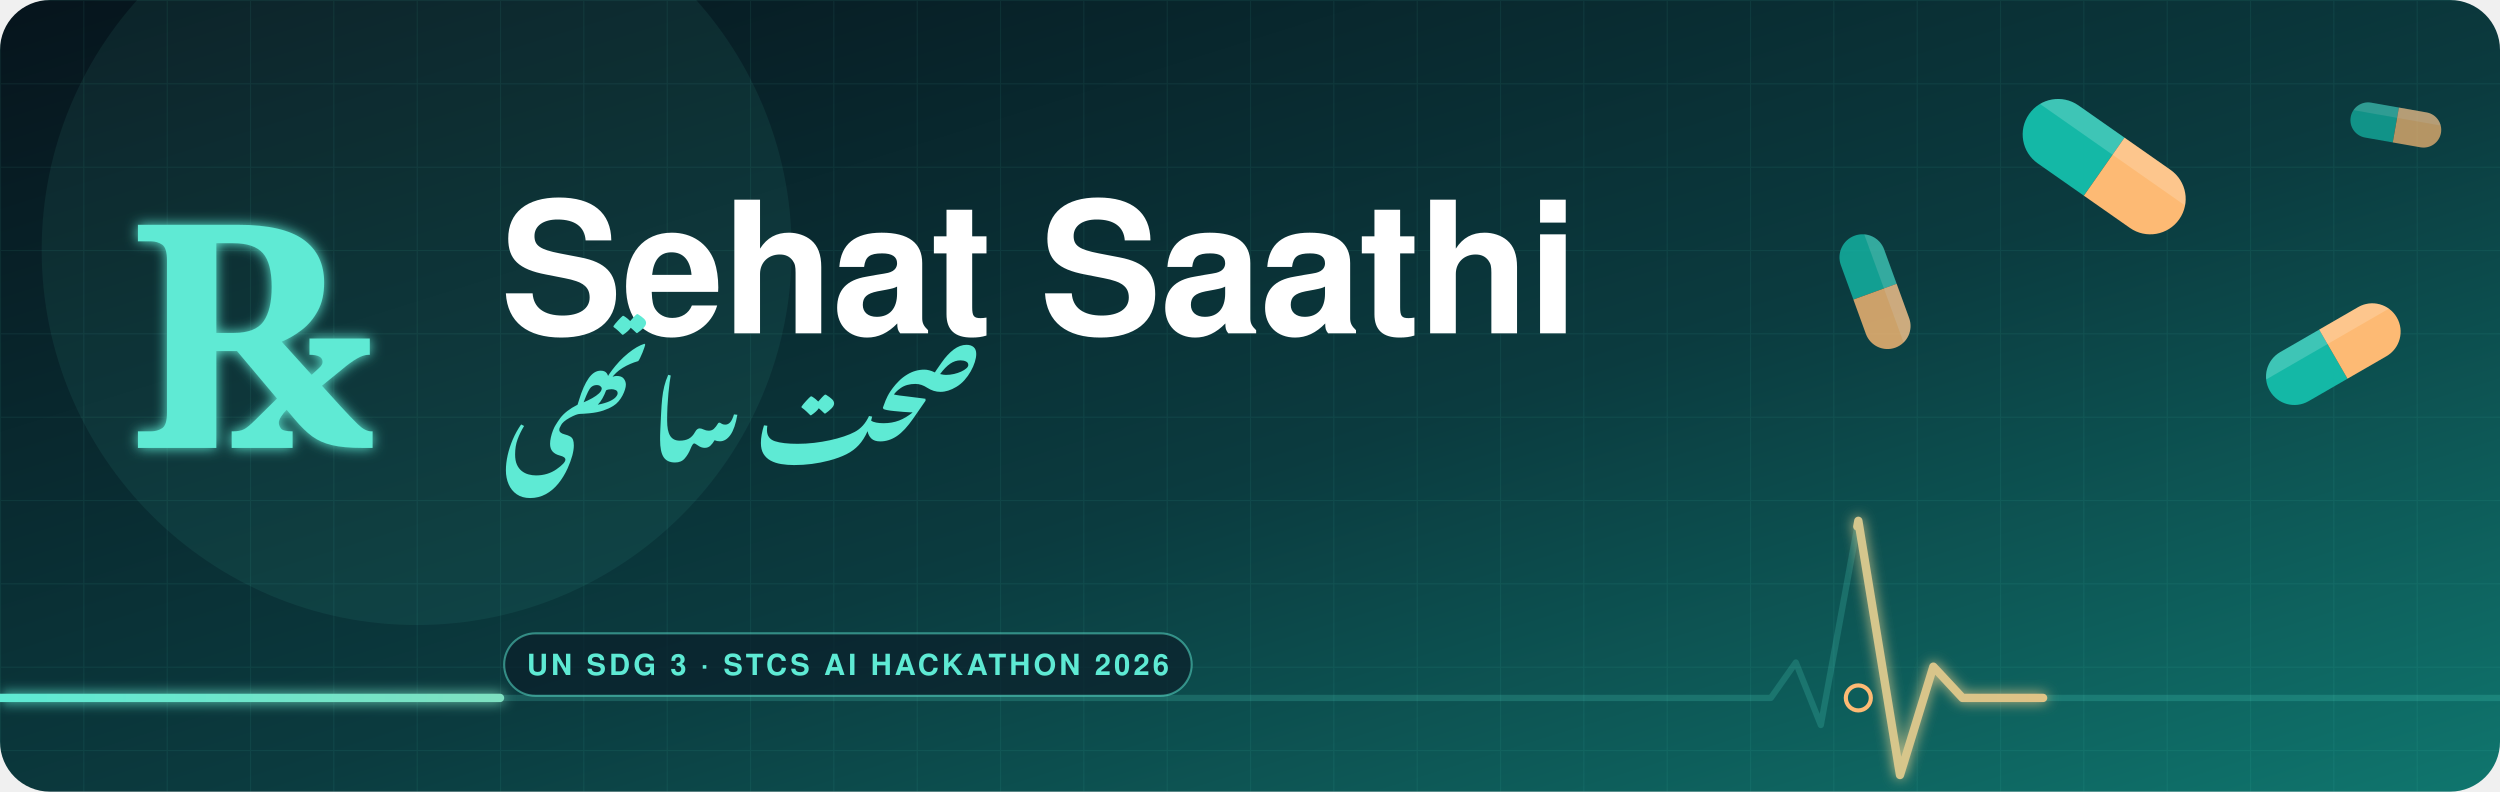
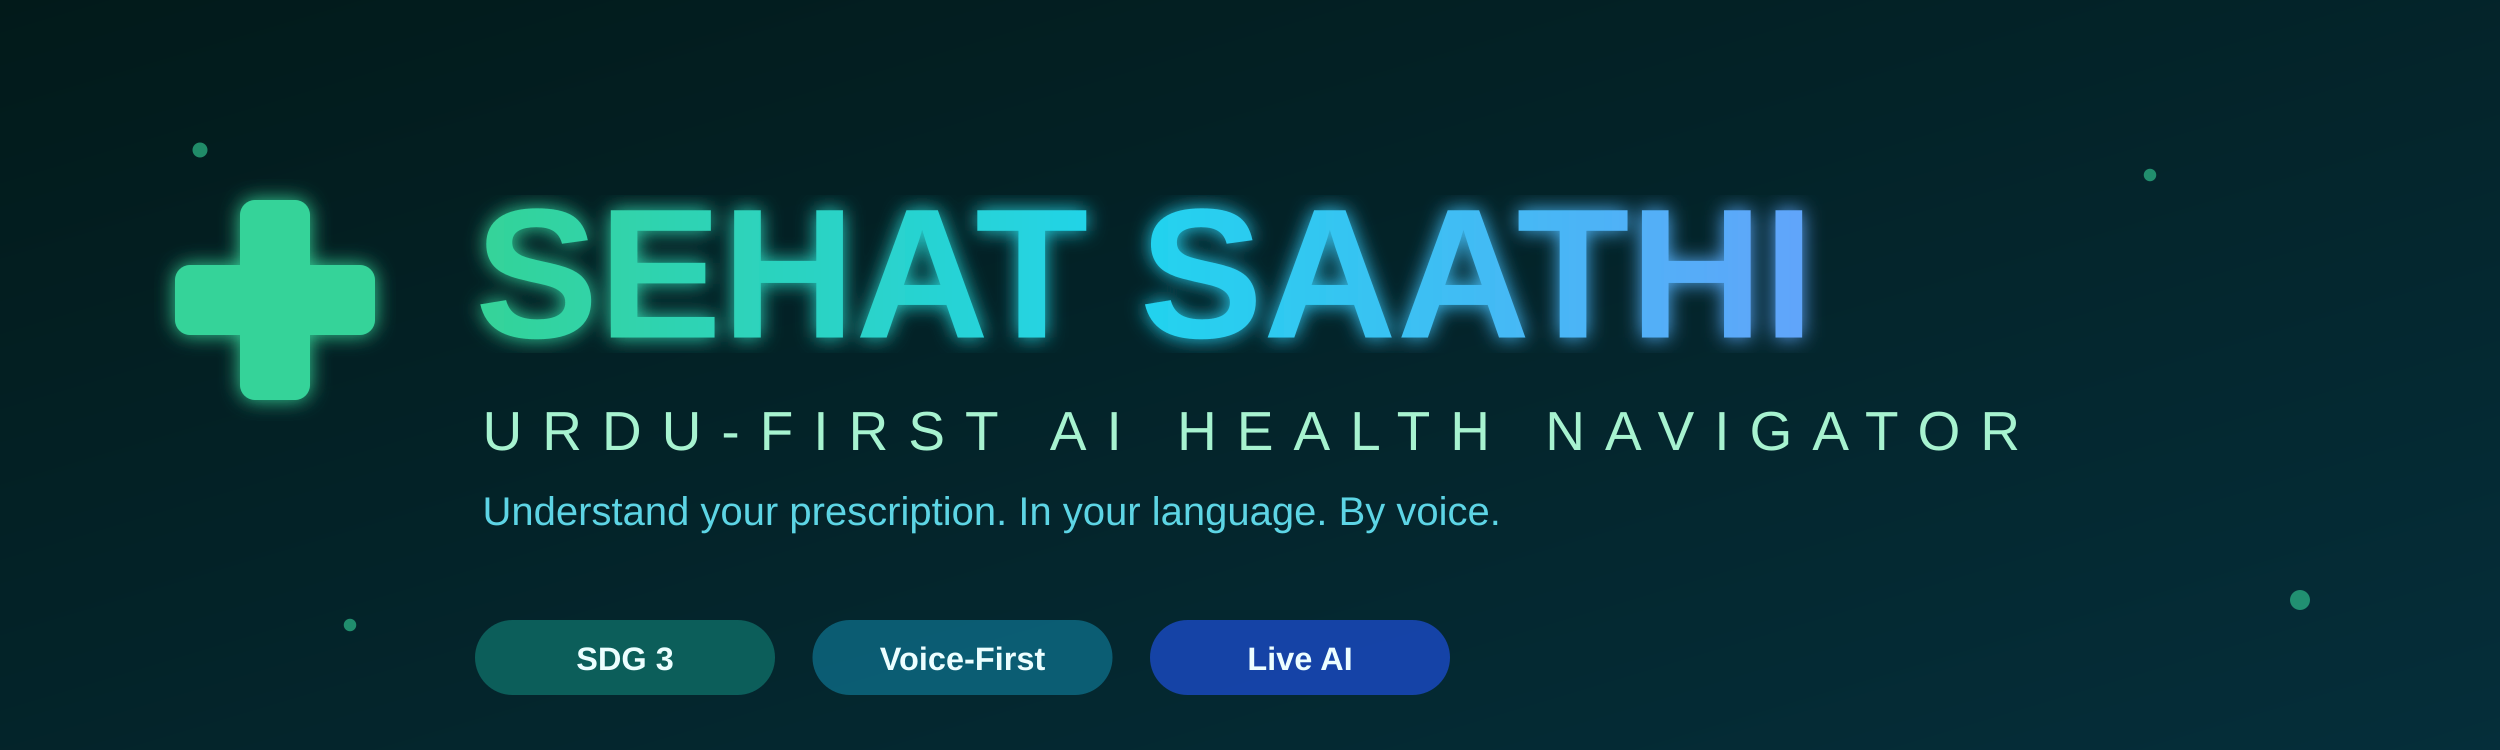
- <svg xmlns="http://www.w3.org/2000/svg" width="1200" height="380" viewBox="0 0 1200 380" role="img" aria-labelledby="t d">
+ <svg xmlns="http://www.w3.org/2000/svg" viewBox="0 0 1000 300" width="100%" role="img" aria-label="Sehat Saathi - Urdu-first AI Health Navigator">
  <defs>
    <linearGradient id="bg" x1="0" y1="0" x2="1" y2="1">
-       <stop offset="0" stop-color="#06141C" />
-       <stop offset="0.55" stop-color="#0B3B3F" />
-       <stop offset="1" stop-color="#0F766E" />
+       <stop offset="0" stop-color="#021a1a" />
+       <stop offset="1" stop-color="#052e3a" />
    </linearGradient>
-     <linearGradient id="pulse" x1="0" y1="0" x2="1" y2="0">
-       <stop offset="0" stop-color="#5EEAD4" />
-       <stop offset="1" stop-color="#FDBA74" />
+     <linearGradient id="title" x1="0" y1="0" x2="1" y2="0">
+       <stop offset="0" stop-color="#34d399" />
+       <stop offset="0.5" stop-color="#22d3ee" />
+       <stop offset="1" stop-color="#60a5fa" />
    </linearGradient>
-     <pattern id="grid" width="40" height="40" patternUnits="userSpaceOnUse">
-       <path d="M40 0H0V40" fill="none" stroke="#5EEAD4" stroke-opacity="0.07" />
-     </pattern>
-     <filter id="glow" x="-20%" y="-20%" width="140%" height="140%">
-       <feGaussianBlur stdDeviation="3" result="b" />
+     <filter id="glow">
+       <feGaussianBlur stdDeviation="4" result="b" />
      <feMerge>
        <feMergeNode in="b" />
        <feMergeNode in="SourceGraphic" />
      </feMerge>
    </filter>
-     <clipPath id="round">
-       <rect width="1200" height="380" rx="24" />
-     </clipPath>
-     <clipPath id="capshape">
-       <rect x="-44" y="-17" width="88" height="34" rx="17" />
-     </clipPath>
-     <g id="cap">
-       <g clip-path="url(#capshape)">
-         <rect x="-44" y="-17" width="44" height="34" fill="#14B8A6" />
-         <rect x="0" y="-17" width="44" height="34" fill="#FDBA74" />
-         <rect x="-44" y="-17" width="88" height="10" fill="#fff" fill-opacity="0.18" />
-       </g>
-     </g>
  </defs>
-   <g clip-path="url(#round)">
-     <rect width="1200" height="380" fill="url(#bg)" />
-     <rect width="1200" height="380" fill="url(#grid)" />
-     <circle cx="200" cy="120" r="180" fill="#5EEAD4" fill-opacity="0.07">
-       <animate attributeName="cx" values="200;320;200" dur="10s" repeatCount="indefinite" />
+   <rect width="1000" height="300" fill="url(#bg)" />
+   <g fill="#34d399" opacity="0.6">
+     <circle cx="80" cy="60" r="3">
+       <animate attributeName="cy" values="60;40;60" dur="4s" repeatCount="indefinite" />
    </circle>
-     <g>
-       <animateTransform attributeName="transform" type="translate" values="0 0;0 -16;0 0" dur="5s" repeatCount="indefinite" />
-       <use href="#cap" transform="translate(1010 80) rotate(35)" />
-     </g>
-     <g>
-       <animateTransform attributeName="transform" type="translate" values="0 0;0 14;0 0" dur="6.5s" repeatCount="indefinite" />
-       <use href="#cap" transform="translate(1120 170) rotate(-30) scale(0.8)" />
-     </g>
-     <g>
-       <animateTransform attributeName="transform" type="translate" values="0 0;0 -10;0 0" dur="7s" repeatCount="indefinite" />
-       <use href="#cap" transform="translate(900 140) rotate(70) scale(0.65)" opacity="0.8" />
-     </g>
-     <g>
-       <animateTransform attributeName="transform" type="translate" values="0 0;0 12;0 0" dur="4.5s" repeatCount="indefinite" />
-       <use href="#cap" transform="translate(1150 60) rotate(10) scale(0.5)" opacity="0.7" />
-     </g>
-     <text x="62" y="215" font-family="Georgia, 'Times New Roman', serif" font-size="150" font-weight="700" fill="#5EEAD4" filter="url(#glow)">℞
-       <animate attributeName="opacity" values="1;0.65;1" dur="2.4s" repeatCount="indefinite" />
-     </text>
-     <g>
-       <animateTransform attributeName="transform" type="translate" values="-50 0;0 0" dur="0.9s" fill="freeze" />
-       <animate attributeName="opacity" values="0;1" dur="0.9s" fill="freeze" />
-       <text x="240" y="160" font-family="'Segoe UI', Helvetica, Arial, sans-serif" font-size="88" font-weight="800" fill="#FFFFFF" letter-spacing="-1">Sehat Saathi</text>
-       <text x="242" y="222" font-family="'Noto Nastaliq Urdu','Jameel Noori Nastaleeq','Segoe UI',serif" font-size="46" fill="#5EEAD4">صحت ساتھی</text>
-     </g>
-     <g font-family="'Segoe UI', Helvetica, Arial, sans-serif" font-size="27" fill="#CFFAFE">
-       <text x="242" y="274" opacity="0">Photo kheenchein. Parchi samajh jayein.
-         <animate attributeName="opacity" values="0;1;1;0;0" keyTimes="0;0.04;0.29;0.33;1" dur="10.5s" repeatCount="indefinite" />
-       </text>
-       <text x="242" y="274" opacity="0">Urdu voice, daily schedule, instant safety net.
-         <animate attributeName="opacity" values="0;0;1;1;0;0" keyTimes="0;0.33;0.37;0.62;0.66;1" dur="10.5s" repeatCount="indefinite" />
-       </text>
-       <text x="242" y="274" opacity="0">Safety rules that override the AI.
-         <animate attributeName="opacity" values="0;0;1;1;0" keyTimes="0;0.66;0.70;0.96;1" dur="10.5s" repeatCount="indefinite" />
-       </text>
-     </g>
-     <g transform="translate(242 304)">
-       <rect width="330" height="30" rx="15" fill="#0B1F2A" fill-opacity="0.7" stroke="#5EEAD4" stroke-opacity="0.5" />
-       <text x="165" y="20" text-anchor="middle" font-family="'Segoe UI', Helvetica, Arial, sans-serif" font-size="14" font-weight="600" fill="#5EEAD4" letter-spacing="1.5">UN SDG 3  ·  STCS AI HACKATHON 2026</text>
-     </g>
-     <path d="M0 335 H830 L850 335 L862 318 L874 348 L892 250 L912 372 L928 320 L942 335 H1200" fill="none" stroke="#5EEAD4" stroke-opacity="0.18" stroke-width="3" stroke-linejoin="round" />
-     <path d="M0 335 H830 L850 335 L862 318 L874 348 L892 250 L912 372 L928 320 L942 335 H1200" fill="none" stroke="url(#pulse)" stroke-width="4" stroke-linecap="round" stroke-linejoin="round" pathLength="1000" stroke-dasharray="240 760" filter="url(#glow)">
-       <animate attributeName="stroke-dashoffset" values="240;-1000" dur="3.2s" repeatCount="indefinite" />
-     </path>
-     <circle cx="892" cy="335" r="6" fill="none" stroke="#FDBA74" stroke-width="2">
-       <animate attributeName="r" values="6;46" dur="1.6s" repeatCount="indefinite" />
-       <animate attributeName="opacity" values="0.9;0" dur="1.6s" repeatCount="indefinite" />
+     <circle cx="920" cy="240" r="4">
+       <animate attributeName="cy" values="240;215;240" dur="5s" repeatCount="indefinite" />
+     </circle>
+     <circle cx="860" cy="70" r="2.5">
+       <animate attributeName="cy" values="70;50;70" dur="3.5s" repeatCount="indefinite" />
+     </circle>
+     <circle cx="140" cy="250" r="2.5">
+       <animate attributeName="cy" values="250;228;250" dur="4.5s" repeatCount="indefinite" />
    </circle>
  </g>
+   <polyline points="0,230 180,230 215,230 235,185 255,265 275,205 295,230 520,230 555,230 575,170 595,275 620,215 640,230 1000,230" fill="none" stroke="#22d3ee" stroke-width="3" stroke-linecap="round" stroke-linejoin="round" stroke-dasharray="1400" stroke-dashoffset="1400" filter="url(#glow)" opacity="0.85">
+     <animate attributeName="stroke-dashoffset" values="1400;0;0;-1400" keyTimes="0;0.45;0.6;1" dur="5s" repeatCount="indefinite" />
+   </polyline>
+   <g transform="translate(110,120)" filter="url(#glow)">
+     <rect x="-14" y="-40" width="28" height="80" rx="6" fill="#34d399" />
+     <rect x="-40" y="-14" width="80" height="28" rx="6" fill="#34d399" />
+     <animateTransform attributeName="transform" type="translate" values="110,120;110,112;110,120" dur="3s" repeatCount="indefinite" />
+   </g>
+   <text x="190" y="135" font-family="Segoe UI, Arial, sans-serif" font-size="74" font-weight="800" fill="url(#title)" filter="url(#glow)">SEHAT SAATHI</text>
+   <text x="193" y="180" font-family="Segoe UI, Arial, sans-serif" font-size="22" letter-spacing="8" fill="#a7f3d0">URDU-FIRST AI HEALTH NAVIGATOR</text>
+   <text x="193" y="210" font-family="Segoe UI, Arial, sans-serif" font-size="16" fill="#67e8f9" opacity="0.9">Understand your prescription. In your language. By voice.</text>
+   <g font-family="Segoe UI, Arial, sans-serif" font-size="13" font-weight="600" fill="#ecfeff" text-anchor="middle">
+     <rect x="190" y="248" width="120" height="30" rx="15" fill="#0f766e" opacity="0.7" />
+     <text x="250" y="268">SDG 3</text>
+     <rect x="325" y="248" width="120" height="30" rx="15" fill="#0e7490" opacity="0.7" />
+     <text x="385" y="268">Voice-First</text>
+     <rect x="460" y="248" width="120" height="30" rx="15" fill="#1d4ed8" opacity="0.7" />
+     <text x="520" y="268">Live AI</text>
+   </g>
</svg>
